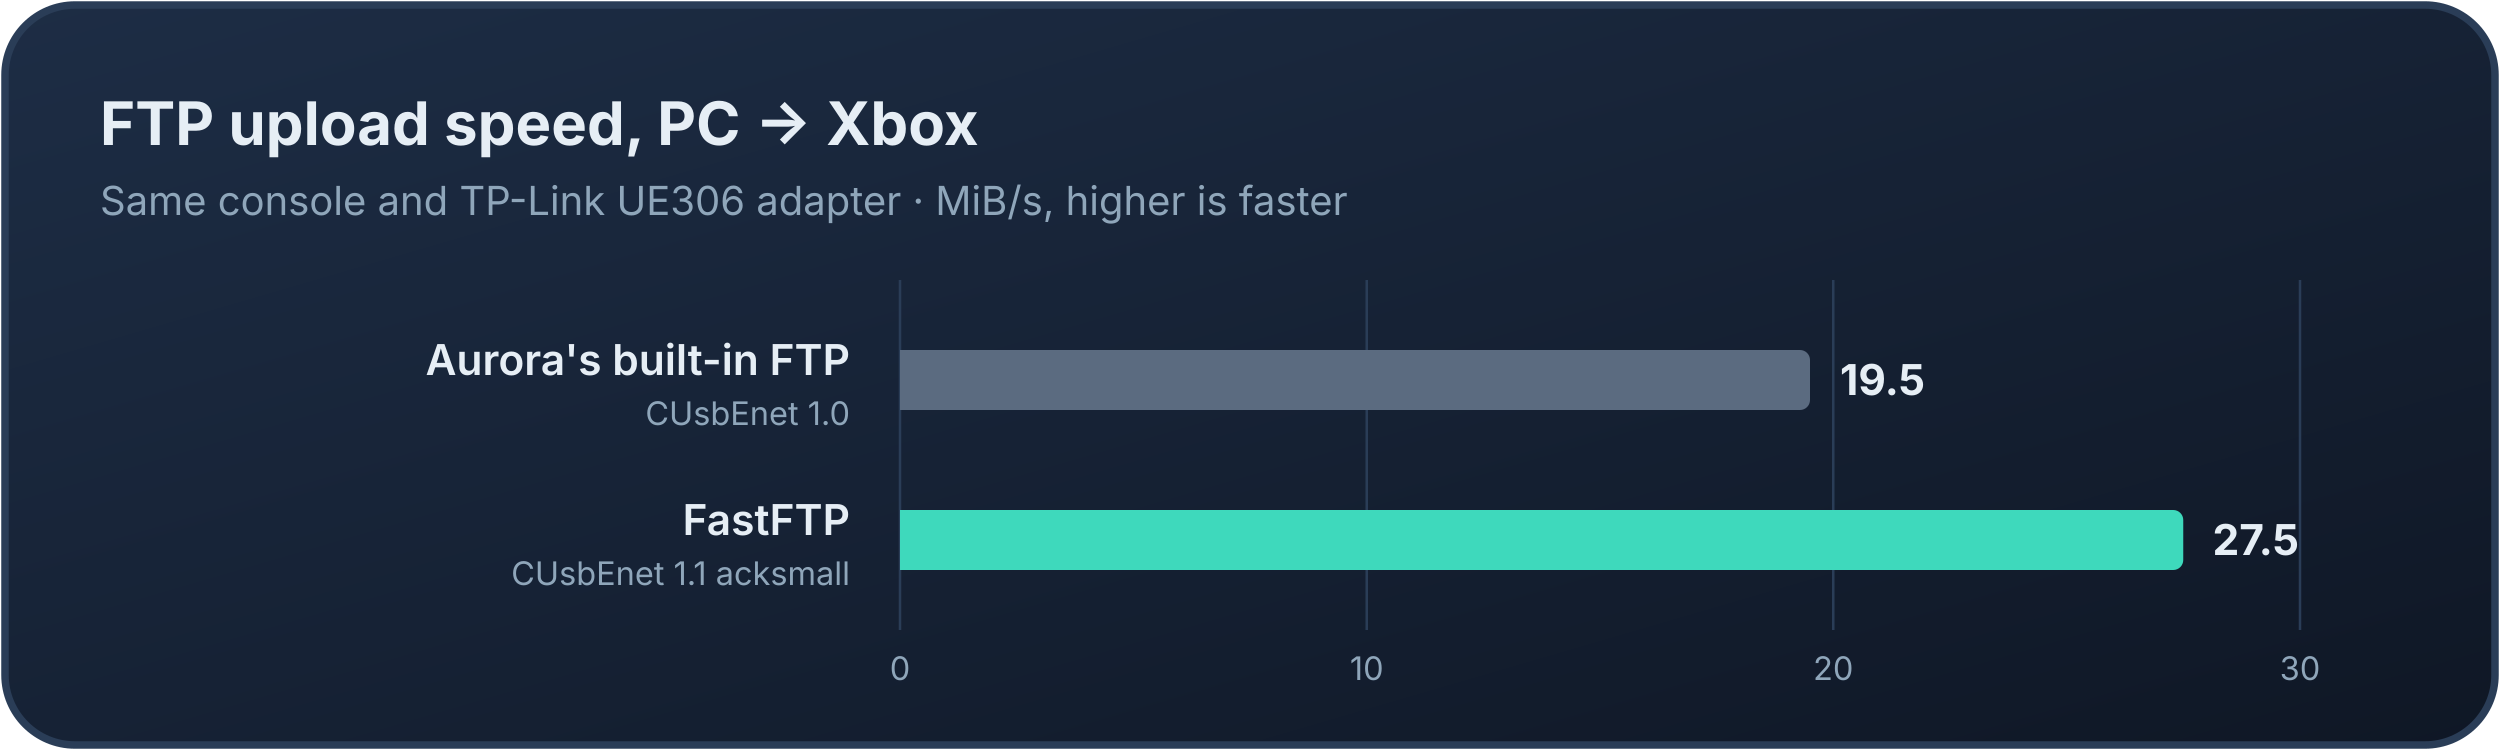
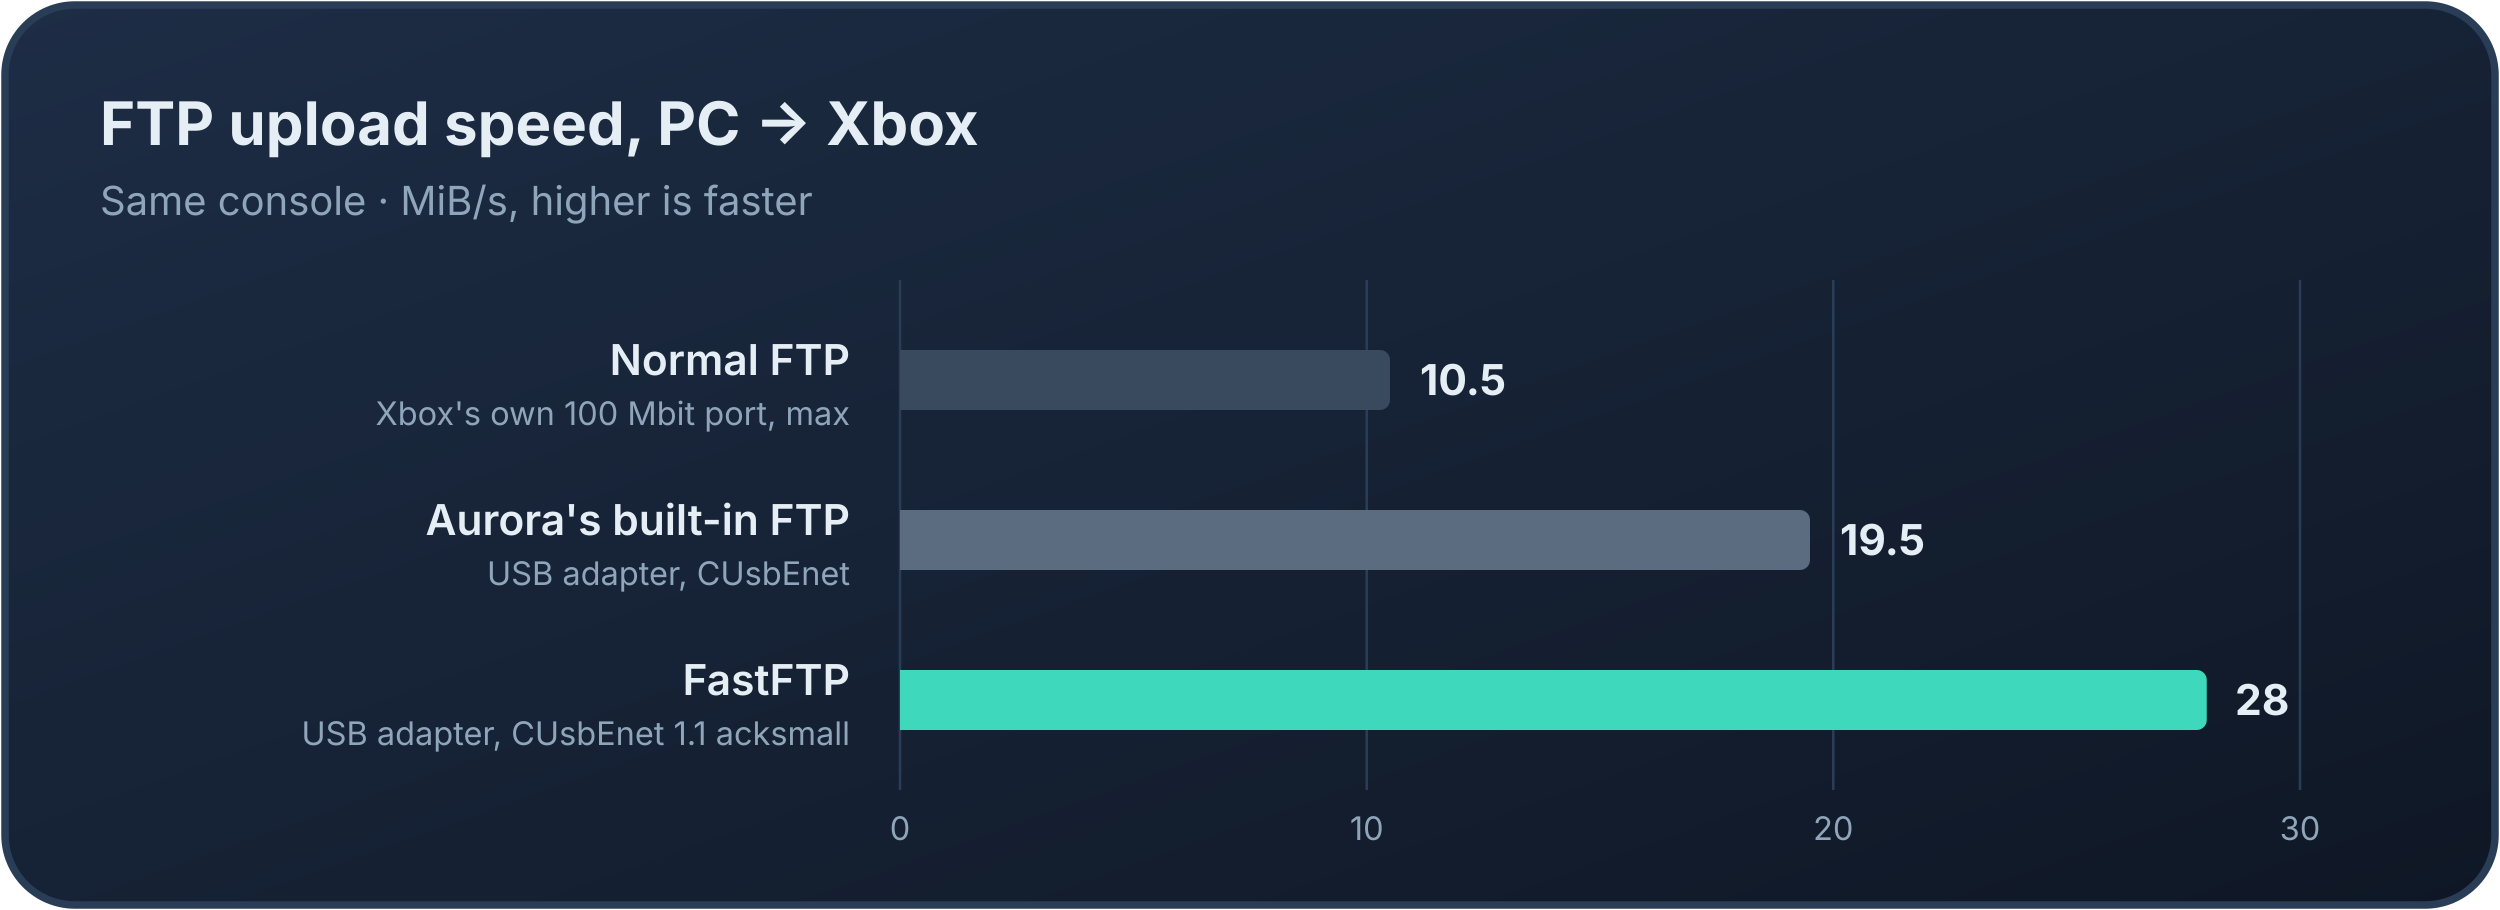
- <svg xmlns="http://www.w3.org/2000/svg" viewBox="0 0 1000 300" width="1000" height="300" font-family="Inter, 'Segoe UI', Roboto, Helvetica, Arial, sans-serif">
+ <svg xmlns="http://www.w3.org/2000/svg" viewBox="0 0 1000 364" width="1000" height="364" font-family="Inter, 'Segoe UI', Roboto, Helvetica, Arial, sans-serif">
  <defs>
    <linearGradient id="bg" x1="0" y1="0" x2="1" y2="1">
      <stop offset="0" stop-color="#1D2D45" />
      <stop offset="1" stop-color="#0F1725" />
    </linearGradient>
  </defs>
-   <rect x="2" y="2" width="996" height="296" rx="28" fill="url(#bg)" stroke="#2A3D57" stroke-width="3" />
+   <rect x="2" y="2" width="996" height="360" rx="28" fill="url(#bg)" stroke="#2A3D57" stroke-width="3" />
  <text x="40" y="58" font-size="24" font-weight="700" fill="#E6EEF5">FTP upload speed, PC → Xbox</text>
-   <text x="40" y="86" font-size="16" fill="#8FA6BA">Same console and TP-Link UE306 adapter · MiB/s, higher is faster</text>
+   <text x="40" y="86" font-size="16" fill="#8FA6BA">Same console · MiB/s, higher is faster</text>
  <g stroke="#2A3D57" stroke-width="1">
-     <line x1="360" y1="112" x2="360" y2="252" />
-     <line x1="546.7" y1="112" x2="546.7" y2="252" />
-     <line x1="733.3" y1="112" x2="733.3" y2="252" />
-     <line x1="920" y1="112" x2="920" y2="252" />
+     <line x1="360" y1="112" x2="360" y2="316" />
+     <line x1="546.7" y1="112" x2="546.7" y2="316" />
+     <line x1="733.3" y1="112" x2="733.3" y2="316" />
+     <line x1="920" y1="112" x2="920" y2="316" />
  </g>
  <g font-size="13" fill="#8FA6BA" text-anchor="middle">
-     <text x="360" y="272">0</text>
-     <text x="546.7" y="272">10</text>
-     <text x="733.3" y="272">20</text>
-     <text x="920" y="272">30</text>
+     <text x="360" y="336">0</text>
+     <text x="546.7" y="336">10</text>
+     <text x="733.3" y="336">20</text>
+     <text x="920" y="336">30</text>
  </g>
-   <text x="340" y="150" text-anchor="end" font-size="17" font-weight="600" fill="#E6EEF5">Aurora's built-in FTP</text>
-   <text x="340" y="170" text-anchor="end" font-size="13" fill="#8FA6BA">CUsbEnet 1.0</text>
-   <path d="M360 140 H720 a4 4 0 0 1 4 4 V160 a4 4 0 0 1 -4 4 H360 Z" fill="#5B6B80" />
-   <text x="736" y="158" font-size="17" font-weight="700" fill="#E6EEF5">19.5</text>
-   <text x="340" y="214" text-anchor="end" font-size="17" font-weight="600" fill="#E6EEF5">FastFTP</text>
-   <text x="340" y="234" text-anchor="end" font-size="13" fill="#8FA6BA">CUsbEnet 1.1 acksmall</text>
-   <path d="M360 204 H869.3 a4 4 0 0 1 4 4 V224 a4 4 0 0 1 -4 4 H360 Z" fill="#3ED9BC" />
-   <text x="885" y="222" font-size="17" font-weight="700" fill="#E6EEF5">27.5</text>
+   <text x="340" y="150" text-anchor="end" font-size="17" font-weight="600" fill="#E6EEF5">Normal FTP</text>
+   <text x="340" y="170" text-anchor="end" font-size="13" fill="#8FA6BA">Xbox's own 100 Mbit port, max</text>
+   <path d="M360 140 H552 a4 4 0 0 1 4 4 V160 a4 4 0 0 1 -4 4 H360 Z" fill="#3A4A5E" />
+   <text x="568" y="158" font-size="17" font-weight="700" fill="#E6EEF5">10.5</text>
+   <text x="340" y="214" text-anchor="end" font-size="17" font-weight="600" fill="#E6EEF5">Aurora's built-in FTP</text>
+   <text x="340" y="234" text-anchor="end" font-size="13" fill="#8FA6BA">USB adapter, CUsbEnet</text>
+   <path d="M360 204 H720 a4 4 0 0 1 4 4 V224 a4 4 0 0 1 -4 4 H360 Z" fill="#5B6B80" />
+   <text x="736" y="222" font-size="17" font-weight="700" fill="#E6EEF5">19.5</text>
+   <text x="340" y="278" text-anchor="end" font-size="17" font-weight="600" fill="#E6EEF5">FastFTP</text>
+   <text x="340" y="298" text-anchor="end" font-size="13" fill="#8FA6BA">USB adapter, CUsbEnet 1.1 acksmall</text>
+   <path d="M360 268 H878.7 a4 4 0 0 1 4 4 V288 a4 4 0 0 1 -4 4 H360 Z" fill="#3ED9BC" />
+   <text x="894" y="286" font-size="17" font-weight="700" fill="#E6EEF5">28</text>
</svg>
